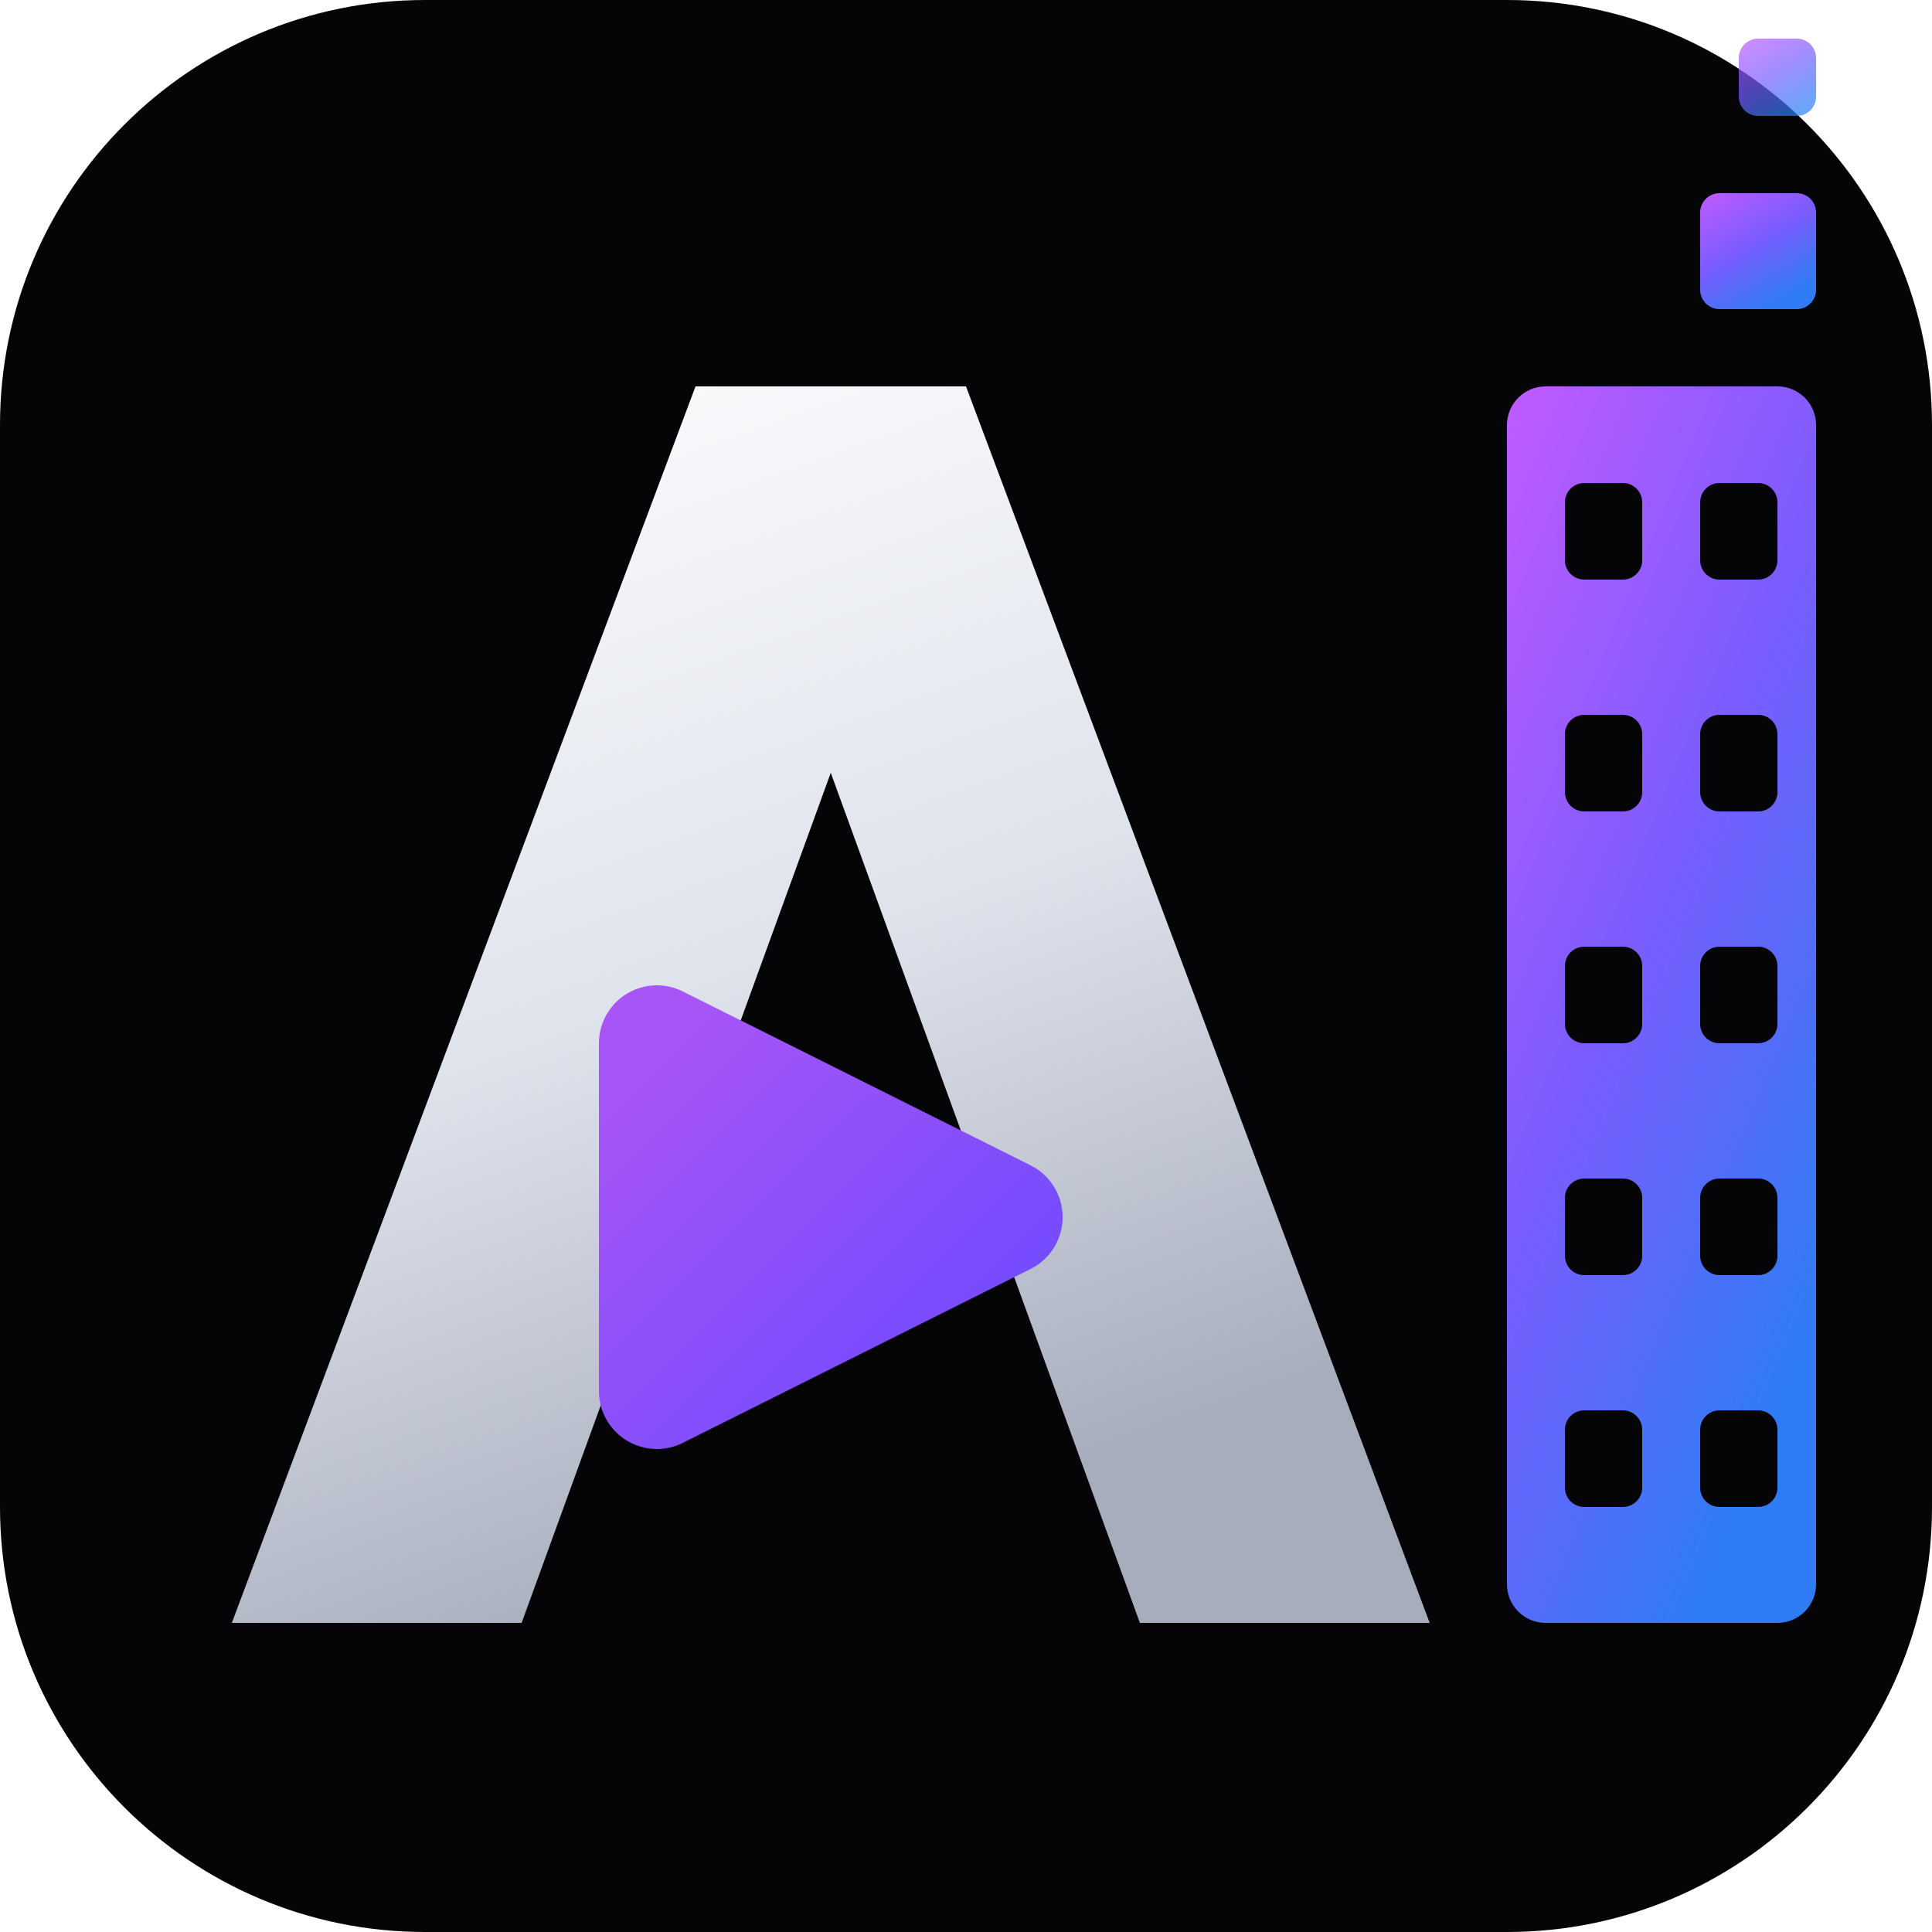
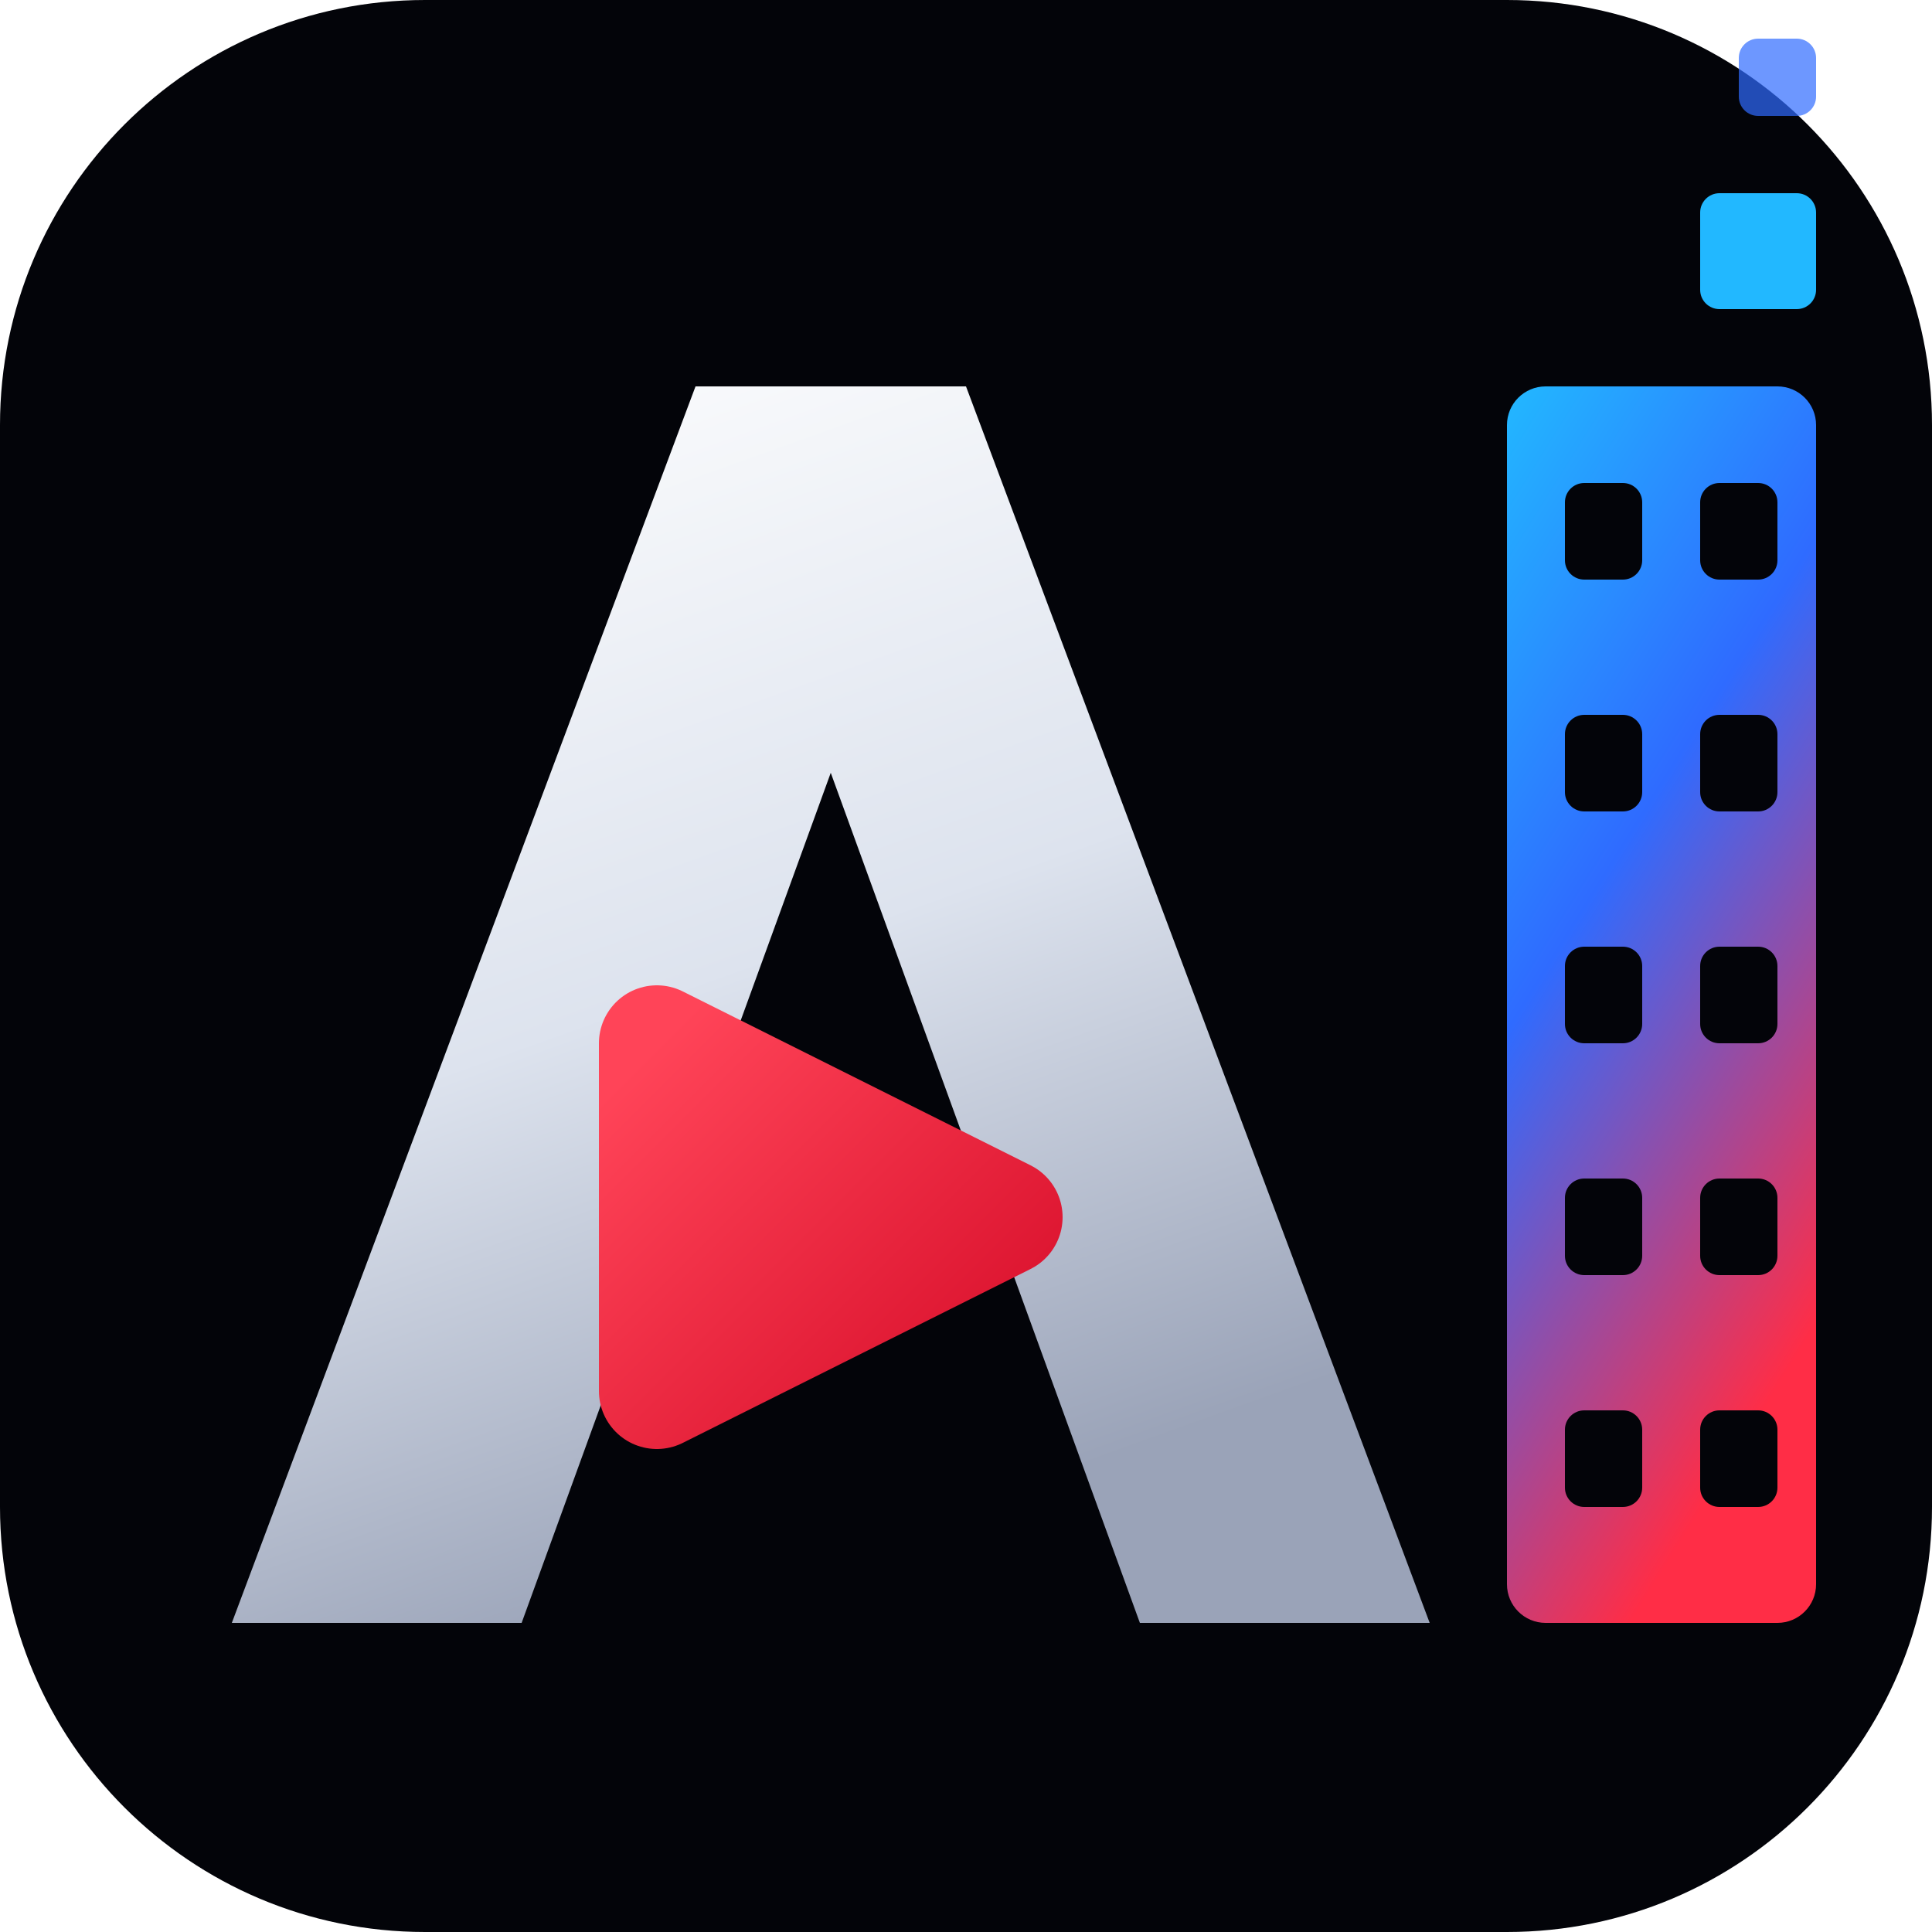
<svg xmlns="http://www.w3.org/2000/svg" viewBox="0 0 100 100" role="img" aria-label="AI Flixs">
  <defs>
    <linearGradient id="s" x1="0" y1="0" x2="0.35" y2="1">
      <stop offset="0%" stop-color="#ffffff" />
-       <stop offset="55%" stop-color="#dfe3ec" />
-       <stop offset="100%" stop-color="#a8adbd" />
+       <stop offset="55%" stop-color="#dde3ee" />
+       <stop offset="100%" stop-color="#9aa3b8" />
    </linearGradient>
-     <linearGradient id="p" x1="0" y1="0" x2="0.6" y2="1">
-       <stop offset="0%" stop-color="#c05bff" />
-       <stop offset="50%" stop-color="#7c5cff" />
-       <stop offset="100%" stop-color="#2f7cf6" />
+     <linearGradient id="b" x1="0" y1="0" x2="0.4" y2="1">
+       <stop offset="0%" stop-color="#22b8ff" />
+       <stop offset="45%" stop-color="#2f6bff" />
+       <stop offset="100%" stop-color="#ff2d46" />
    </linearGradient>
-     <linearGradient id="pl" x1="0" y1="0" x2="1" y2="1">
-       <stop offset="0%" stop-color="#a855f7" />
-       <stop offset="100%" stop-color="#6d4aff" />
+     <linearGradient id="p" x1="0" y1="0" x2="1" y2="1">
+       <stop offset="0%" stop-color="#ff4458" />
+       <stop offset="100%" stop-color="#d9102c" />
    </linearGradient>
  </defs>
-   <rect width="100" height="100" rx="22" fill="#050508" />
+   <rect width="100" height="100" rx="22" fill="#030409" />
  <path d="M12 84 L36 20 L50 20 L74 84 L59 84 L43 40 L27 84 Z" fill="url(#s)" />
-   <path d="M34 54 L52 63 L34 72 Z" fill="url(#pl)" stroke="url(#pl)" stroke-width="6" stroke-linejoin="round" stroke-linecap="round" />
-   <rect x="78" y="20" width="16" height="64" rx="2" fill="url(#p)" />
-   <g fill="#050508">
+   <path d="M34 54 L52 63 L34 72 Z" fill="url(#p)" stroke="url(#p)" stroke-width="6" stroke-linejoin="round" stroke-linecap="round" />
+   <rect x="78" y="20" width="16" height="64" rx="2" fill="url(#b)" />
+   <g fill="#030409">
    <rect x="81" y="25" width="4" height="5" rx="1" />
+     <rect x="88" y="25" width="4" height="5" rx="1" />
    <rect x="81" y="37" width="4" height="5" rx="1" />
+     <rect x="88" y="37" width="4" height="5" rx="1" />
    <rect x="81" y="49" width="4" height="5" rx="1" />
+     <rect x="88" y="49" width="4" height="5" rx="1" />
    <rect x="81" y="61" width="4" height="5" rx="1" />
+     <rect x="88" y="61" width="4" height="5" rx="1" />
    <rect x="81" y="73" width="4" height="5" rx="1" />
-     <rect x="88" y="25" width="4" height="5" rx="1" />
-     <rect x="88" y="37" width="4" height="5" rx="1" />
-     <rect x="88" y="49" width="4" height="5" rx="1" />
-     <rect x="88" y="61" width="4" height="5" rx="1" />
    <rect x="88" y="73" width="4" height="5" rx="1" />
  </g>
-   <g fill="url(#p)">
-     <rect x="88" y="10" width="6" height="6" rx="1" />
-     <rect x="90" y="2" width="4" height="4" rx="1" opacity=".7" />
-   </g>
+   <rect x="88" y="10" width="6" height="6" rx="1" fill="#22b8ff" />
+   <rect x="90" y="2" width="4" height="4" rx="1" fill="#2f6bff" opacity=".7" />
</svg>
